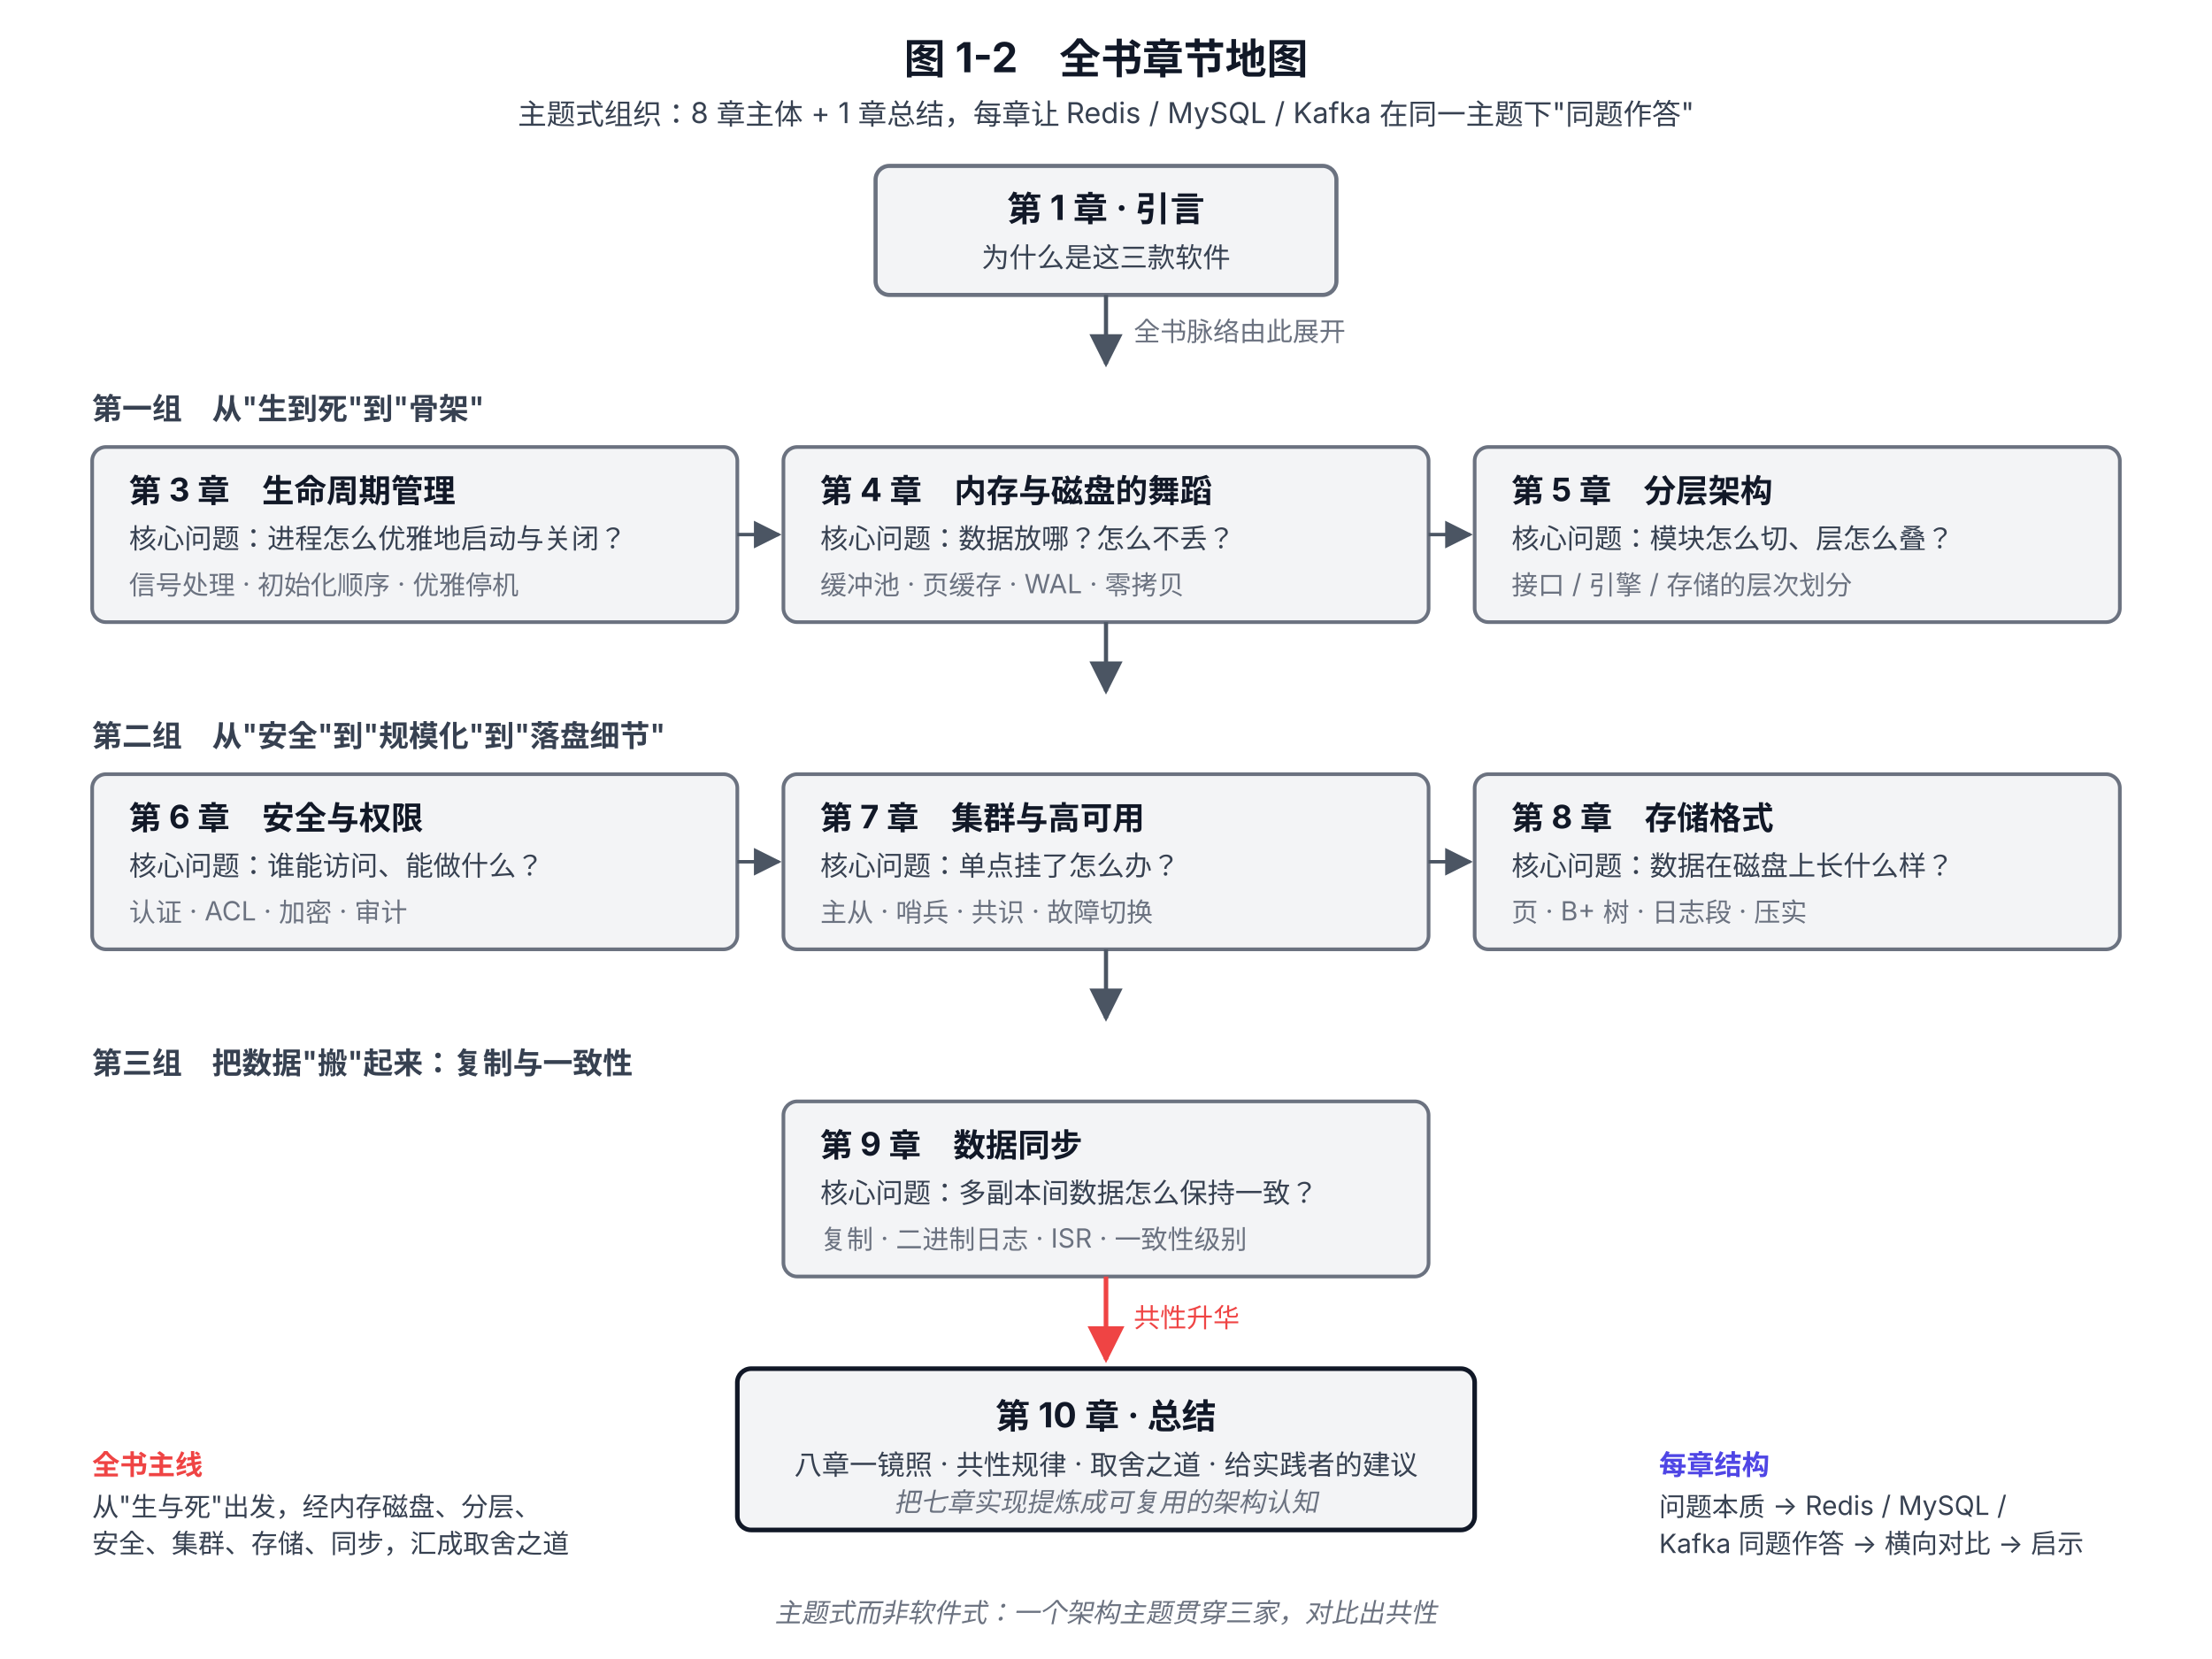
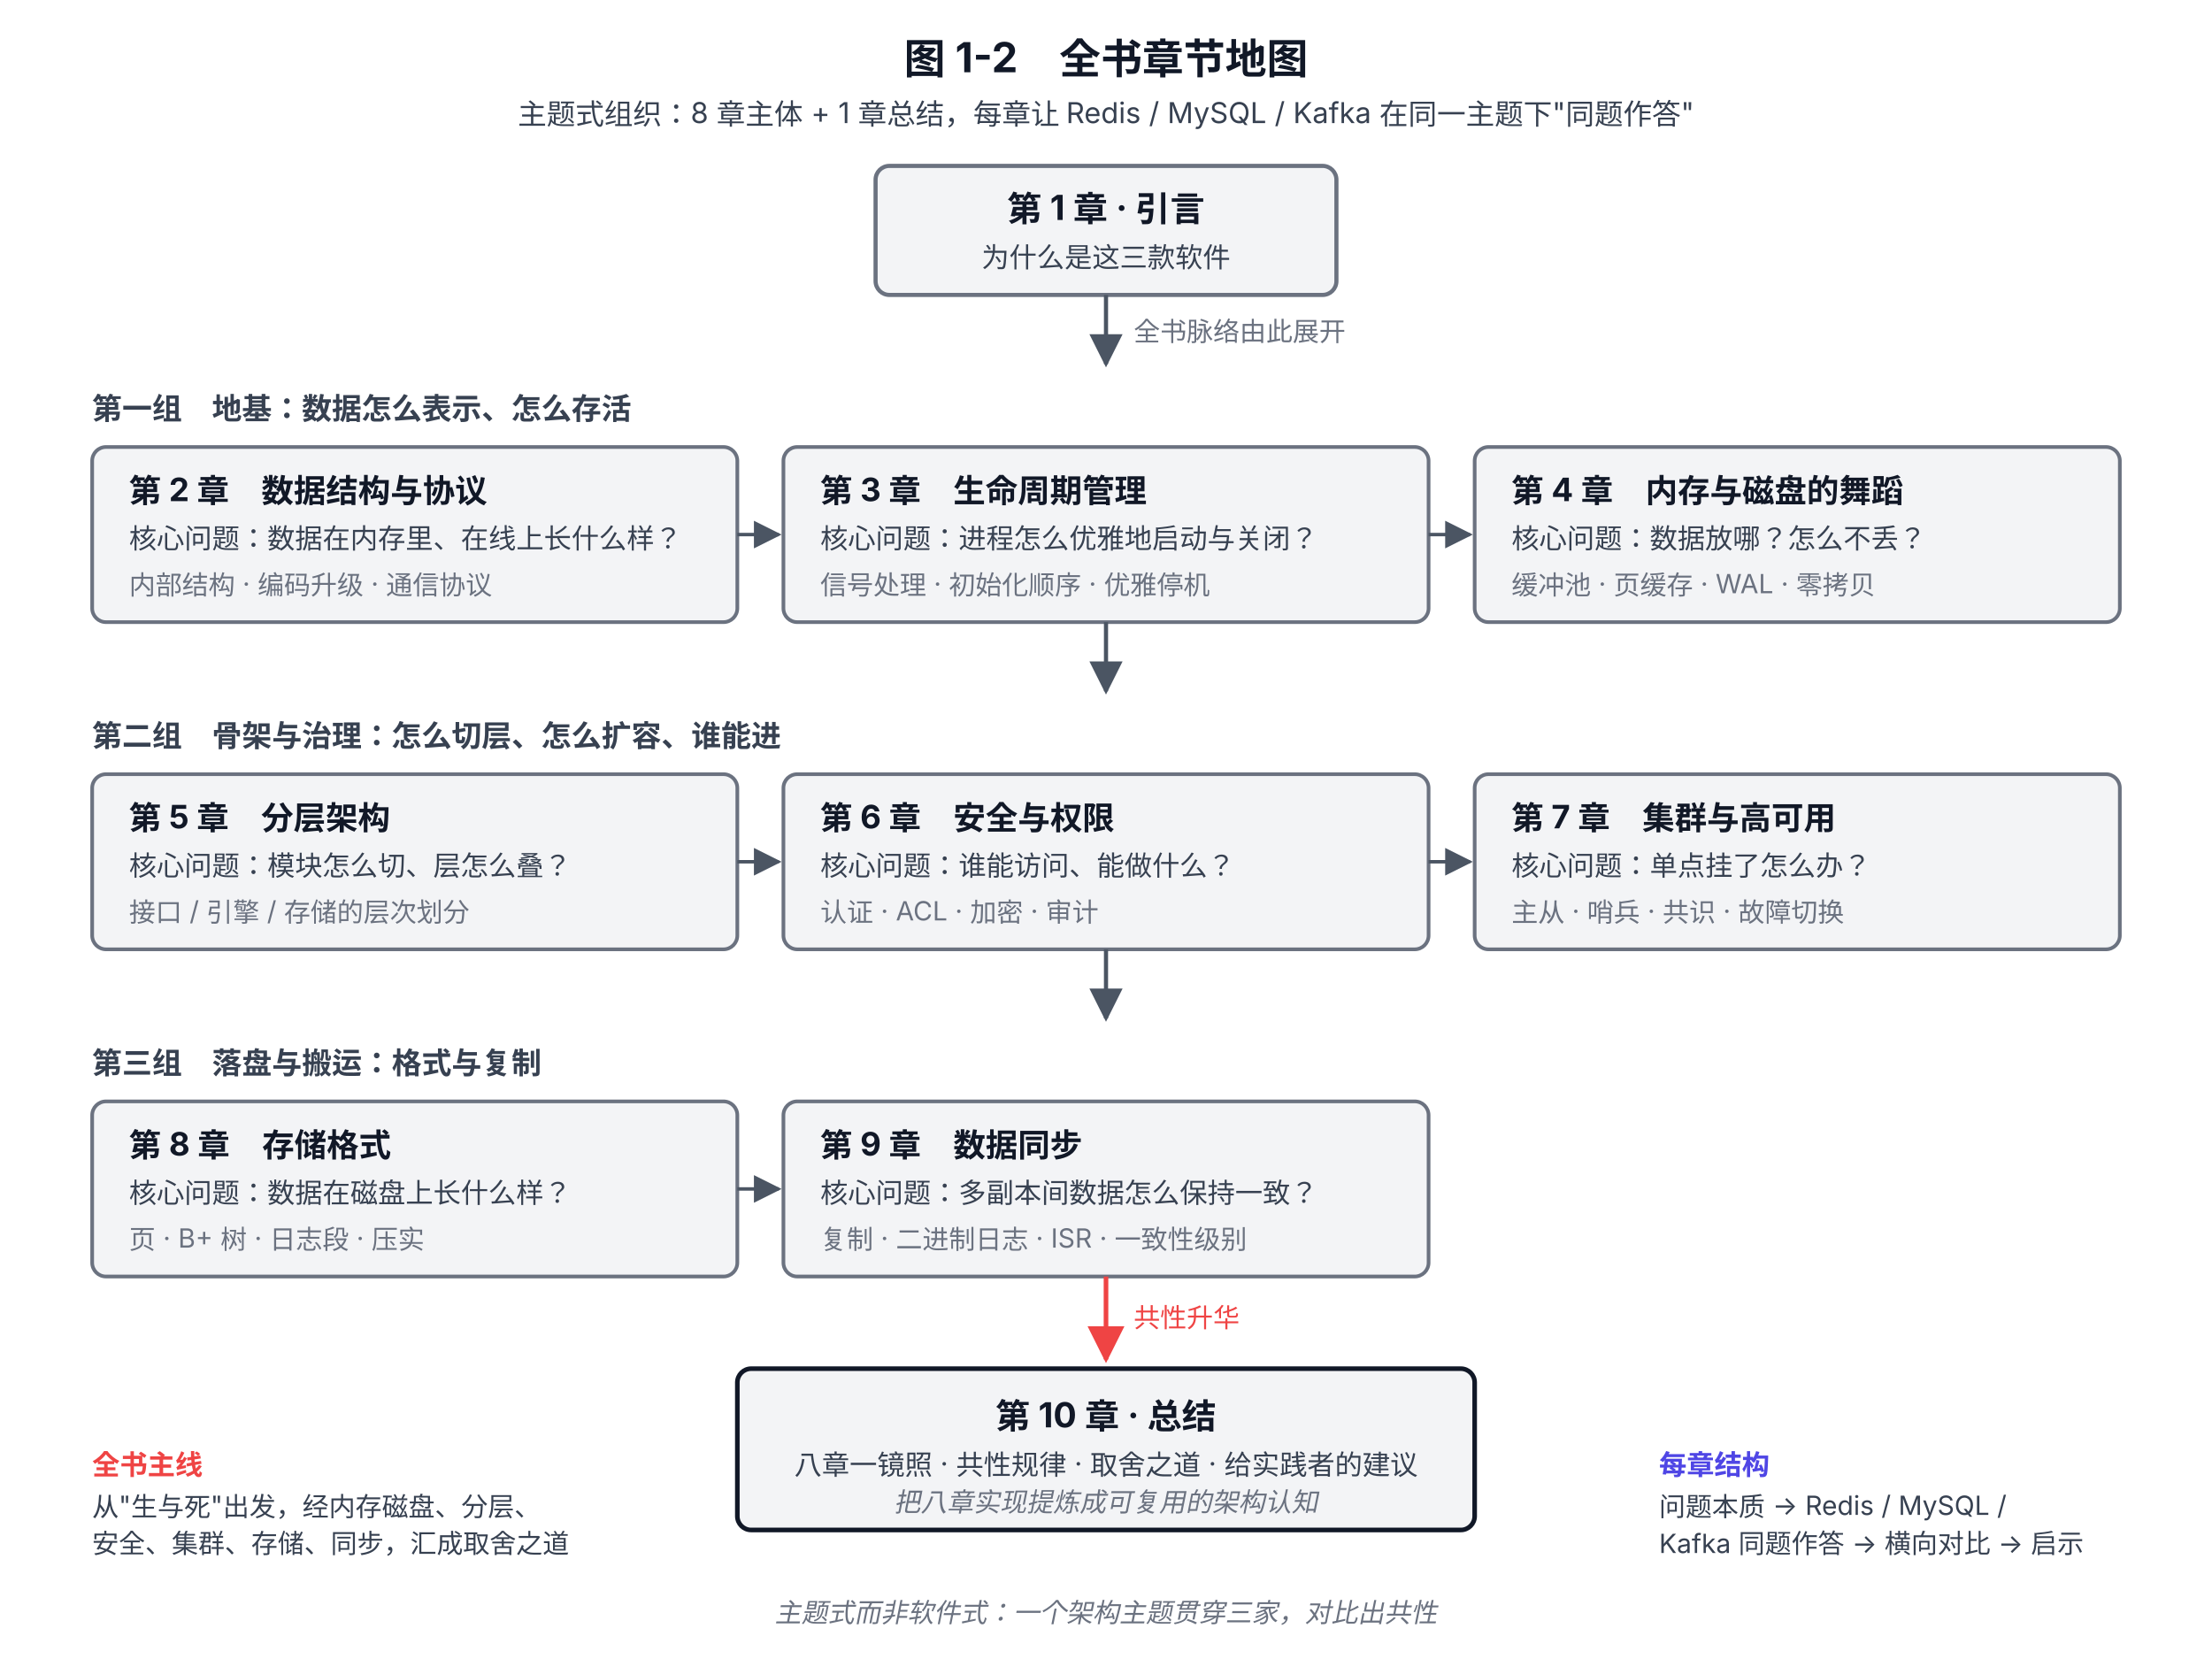
<svg xmlns="http://www.w3.org/2000/svg" viewBox="0 0 960 720" font-family="system-ui, -apple-system, 'PingFang SC', 'Microsoft YaHei', sans-serif">
  <defs>
    <marker id="arrow" viewBox="0 0 10 10" refX="9" refY="5" markerWidth="8" markerHeight="8" orient="auto-start-reverse">
      <path d="M0,0 L10,5 L0,10 z" fill="#4B5563" />
    </marker>
    <marker id="arrow-end" viewBox="0 0 10 10" refX="9" refY="5" markerWidth="8" markerHeight="8" orient="auto-start-reverse">
      <path d="M0,0 L10,5 L0,10 z" fill="#EF4444" />
    </marker>
  </defs>
  <text x="480" y="32" text-anchor="middle" font-size="18" font-weight="700" fill="#111827">图 1-2　全书章节地图</text>
  <text x="480" y="54" text-anchor="middle" font-size="12.5" fill="#374151">主题式组织：8 章主体 + 1 章总结，每章让 Redis / MySQL / Kafka 在同一主题下"同题作答"</text>
  <rect x="380" y="72" width="200" height="56" rx="6" fill="#F3F4F6" stroke="#6B7280" stroke-width="1.8" />
  <text x="480" y="96" text-anchor="middle" font-size="15" font-weight="700" fill="#111827">第 1 章 · 引言</text>
  <text x="480" y="116" text-anchor="middle" font-size="12" fill="#374151">为什么是这三款软件</text>
  <line x1="480" y1="128" x2="480" y2="158" stroke="#4B5563" stroke-width="1.8" marker-end="url(#arrow)" />
  <text x="492" y="148" font-size="11.5" fill="#6B7280">全书脉络由此展开</text>
-   <text x="40" y="182" font-size="13" font-weight="600" fill="#374151">第一组　从"生到死"到"骨架"</text>
+   <text x="40" y="182" font-size="13" font-weight="600" fill="#374151">第一组　地基：数据怎么表示、怎么存活</text>
  <rect x="40" y="194" width="280" height="76" rx="6" fill="#F3F4F6" stroke="#6B7280" stroke-width="1.6" />
-   <text x="56" y="218" font-size="14" font-weight="700" fill="#111827">第 3 章　生命周期管理</text>
-   <text x="56" y="238" font-size="12" fill="#374151">核心问题：进程怎么优雅地启动与关闭？</text>
-   <text x="56" y="258" font-size="11.5" fill="#6B7280">信号处理 · 初始化顺序 · 优雅停机</text>
+   <text x="56" y="218" font-size="14" font-weight="700" fill="#111827">第 2 章　数据结构与协议</text>
+   <text x="56" y="238" font-size="12" fill="#374151">核心问题：数据在内存里、在线上长什么样？</text>
+   <text x="56" y="258" font-size="11.5" fill="#6B7280">内部结构 · 编码升级 · 通信协议</text>
  <rect x="340" y="194" width="280" height="76" rx="6" fill="#F3F4F6" stroke="#6B7280" stroke-width="1.6" />
-   <text x="356" y="218" font-size="14" font-weight="700" fill="#111827">第 4 章　内存与磁盘的舞蹈</text>
-   <text x="356" y="238" font-size="12" fill="#374151">核心问题：数据放哪？怎么不丢？</text>
-   <text x="356" y="258" font-size="11.5" fill="#6B7280">缓冲池 · 页缓存 · WAL · 零拷贝</text>
+   <text x="356" y="218" font-size="14" font-weight="700" fill="#111827">第 3 章　生命周期管理</text>
+   <text x="356" y="238" font-size="12" fill="#374151">核心问题：进程怎么优雅地启动与关闭？</text>
+   <text x="356" y="258" font-size="11.5" fill="#6B7280">信号处理 · 初始化顺序 · 优雅停机</text>
  <rect x="640" y="194" width="280" height="76" rx="6" fill="#F3F4F6" stroke="#6B7280" stroke-width="1.6" />
-   <text x="656" y="218" font-size="14" font-weight="700" fill="#111827">第 5 章　分层架构</text>
-   <text x="656" y="238" font-size="12" fill="#374151">核心问题：模块怎么切、层怎么叠？</text>
-   <text x="656" y="258" font-size="11.5" fill="#6B7280">接口 / 引擎 / 存储的层次划分</text>
+   <text x="656" y="218" font-size="14" font-weight="700" fill="#111827">第 4 章　内存与磁盘的舞蹈</text>
+   <text x="656" y="238" font-size="12" fill="#374151">核心问题：数据放哪？怎么不丢？</text>
+   <text x="656" y="258" font-size="11.5" fill="#6B7280">缓冲池 · 页缓存 · WAL · 零拷贝</text>
  <line x1="320" y1="232" x2="338" y2="232" stroke="#4B5563" stroke-width="1.5" marker-end="url(#arrow)" />
  <line x1="620" y1="232" x2="638" y2="232" stroke="#4B5563" stroke-width="1.5" marker-end="url(#arrow)" />
  <line x1="480" y1="270" x2="480" y2="300" stroke="#4B5563" stroke-width="1.8" marker-end="url(#arrow)" />
-   <text x="40" y="324" font-size="13" font-weight="600" fill="#374151">第二组　从"安全"到"规模化"到"落盘细节"</text>
+   <text x="40" y="324" font-size="13" font-weight="600" fill="#374151">第二组　骨架与治理：怎么切层、怎么扩容、谁能进</text>
  <rect x="40" y="336" width="280" height="76" rx="6" fill="#F3F4F6" stroke="#6B7280" stroke-width="1.6" />
-   <text x="56" y="360" font-size="14" font-weight="700" fill="#111827">第 6 章　安全与权限</text>
-   <text x="56" y="380" font-size="12" fill="#374151">核心问题：谁能访问、能做什么？</text>
-   <text x="56" y="400" font-size="11.5" fill="#6B7280">认证 · ACL · 加密 · 审计</text>
+   <text x="56" y="360" font-size="14" font-weight="700" fill="#111827">第 5 章　分层架构</text>
+   <text x="56" y="380" font-size="12" fill="#374151">核心问题：模块怎么切、层怎么叠？</text>
+   <text x="56" y="400" font-size="11.5" fill="#6B7280">接口 / 引擎 / 存储的层次划分</text>
  <rect x="340" y="336" width="280" height="76" rx="6" fill="#F3F4F6" stroke="#6B7280" stroke-width="1.6" />
-   <text x="356" y="360" font-size="14" font-weight="700" fill="#111827">第 7 章　集群与高可用</text>
-   <text x="356" y="380" font-size="12" fill="#374151">核心问题：单点挂了怎么办？</text>
-   <text x="356" y="400" font-size="11.5" fill="#6B7280">主从 · 哨兵 · 共识 · 故障切换</text>
+   <text x="356" y="360" font-size="14" font-weight="700" fill="#111827">第 6 章　安全与权限</text>
+   <text x="356" y="380" font-size="12" fill="#374151">核心问题：谁能访问、能做什么？</text>
+   <text x="356" y="400" font-size="11.5" fill="#6B7280">认证 · ACL · 加密 · 审计</text>
  <rect x="640" y="336" width="280" height="76" rx="6" fill="#F3F4F6" stroke="#6B7280" stroke-width="1.6" />
-   <text x="656" y="360" font-size="14" font-weight="700" fill="#111827">第 8 章　存储格式</text>
-   <text x="656" y="380" font-size="12" fill="#374151">核心问题：数据在磁盘上长什么样？</text>
-   <text x="656" y="400" font-size="11.5" fill="#6B7280">页 · B+ 树 · 日志段 · 压实</text>
+   <text x="656" y="360" font-size="14" font-weight="700" fill="#111827">第 7 章　集群与高可用</text>
+   <text x="656" y="380" font-size="12" fill="#374151">核心问题：单点挂了怎么办？</text>
+   <text x="656" y="400" font-size="11.5" fill="#6B7280">主从 · 哨兵 · 共识 · 故障切换</text>
  <line x1="320" y1="374" x2="338" y2="374" stroke="#4B5563" stroke-width="1.5" marker-end="url(#arrow)" />
  <line x1="620" y1="374" x2="638" y2="374" stroke="#4B5563" stroke-width="1.5" marker-end="url(#arrow)" />
  <line x1="480" y1="412" x2="480" y2="442" stroke="#4B5563" stroke-width="1.8" marker-end="url(#arrow)" />
-   <text x="40" y="466" font-size="13" font-weight="600" fill="#374151">第三组　把数据"搬"起来：复制与一致性</text>
+   <text x="40" y="466" font-size="13" font-weight="600" fill="#374151">第三组　落盘与搬运：格式与复制</text>
+   <rect x="40" y="478" width="280" height="76" rx="6" fill="#F3F4F6" stroke="#6B7280" stroke-width="1.6" />
+   <text x="56" y="502" font-size="14" font-weight="700" fill="#111827">第 8 章　存储格式</text>
+   <text x="56" y="522" font-size="12" fill="#374151">核心问题：数据在磁盘上长什么样？</text>
+   <text x="56" y="542" font-size="11.5" fill="#6B7280">页 · B+ 树 · 日志段 · 压实</text>
  <rect x="340" y="478" width="280" height="76" rx="6" fill="#F3F4F6" stroke="#6B7280" stroke-width="1.6" />
  <text x="356" y="502" font-size="14" font-weight="700" fill="#111827">第 9 章　数据同步</text>
  <text x="356" y="522" font-size="12" fill="#374151">核心问题：多副本间数据怎么保持一致？</text>
  <text x="356" y="542" font-size="11.5" fill="#6B7280">复制 · 二进制日志 · ISR · 一致性级别</text>
+   <line x1="320" y1="516" x2="338" y2="516" stroke="#4B5563" stroke-width="1.5" marker-end="url(#arrow)" />
  <line x1="480" y1="554" x2="480" y2="590" stroke="#EF4444" stroke-width="2" marker-end="url(#arrow-end)" />
  <text x="492" y="576" font-size="11.5" fill="#EF4444">共性升华</text>
  <rect x="320" y="594" width="320" height="70" rx="6" fill="#F3F4F6" stroke="#111827" stroke-width="2" />
  <text x="480" y="620" text-anchor="middle" font-size="15" font-weight="700" fill="#111827">第 10 章 · 总结</text>
  <text x="480" y="640" text-anchor="middle" font-size="12" fill="#374151">八章一镜照 · 共性规律 · 取舍之道 · 给实践者的建议</text>
-   <text x="480" y="656" text-anchor="middle" font-size="11.5" font-style="italic" fill="#6B7280">把七章实现提炼成可复用的架构认知</text>
+   <text x="480" y="656" text-anchor="middle" font-size="11.5" font-style="italic" fill="#6B7280">把八章实现提炼成可复用的架构认知</text>
  <text x="40" y="640" font-size="12" font-weight="600" fill="#EF4444">全书主线</text>
  <text x="40" y="658" font-size="11.5" fill="#374151">从"生与死"出发，经内存磁盘、分层、</text>
  <text x="40" y="674" font-size="11.5" fill="#374151">安全、集群、存储、同步，汇成取舍之道</text>
  <text x="720" y="640" font-size="12" font-weight="600" fill="#4F46E5">每章结构</text>
  <text x="720" y="658" font-size="11.5" fill="#374151">问题本质 → Redis / MySQL /</text>
  <text x="720" y="674" font-size="11.5" fill="#374151">Kafka 同题作答 → 横向对比 → 启示</text>
  <text x="480" y="704" text-anchor="middle" font-size="11.5" font-style="italic" fill="#6B7280">主题式而非软件式：一个架构主题贯穿三家，对比出共性</text>
</svg>
